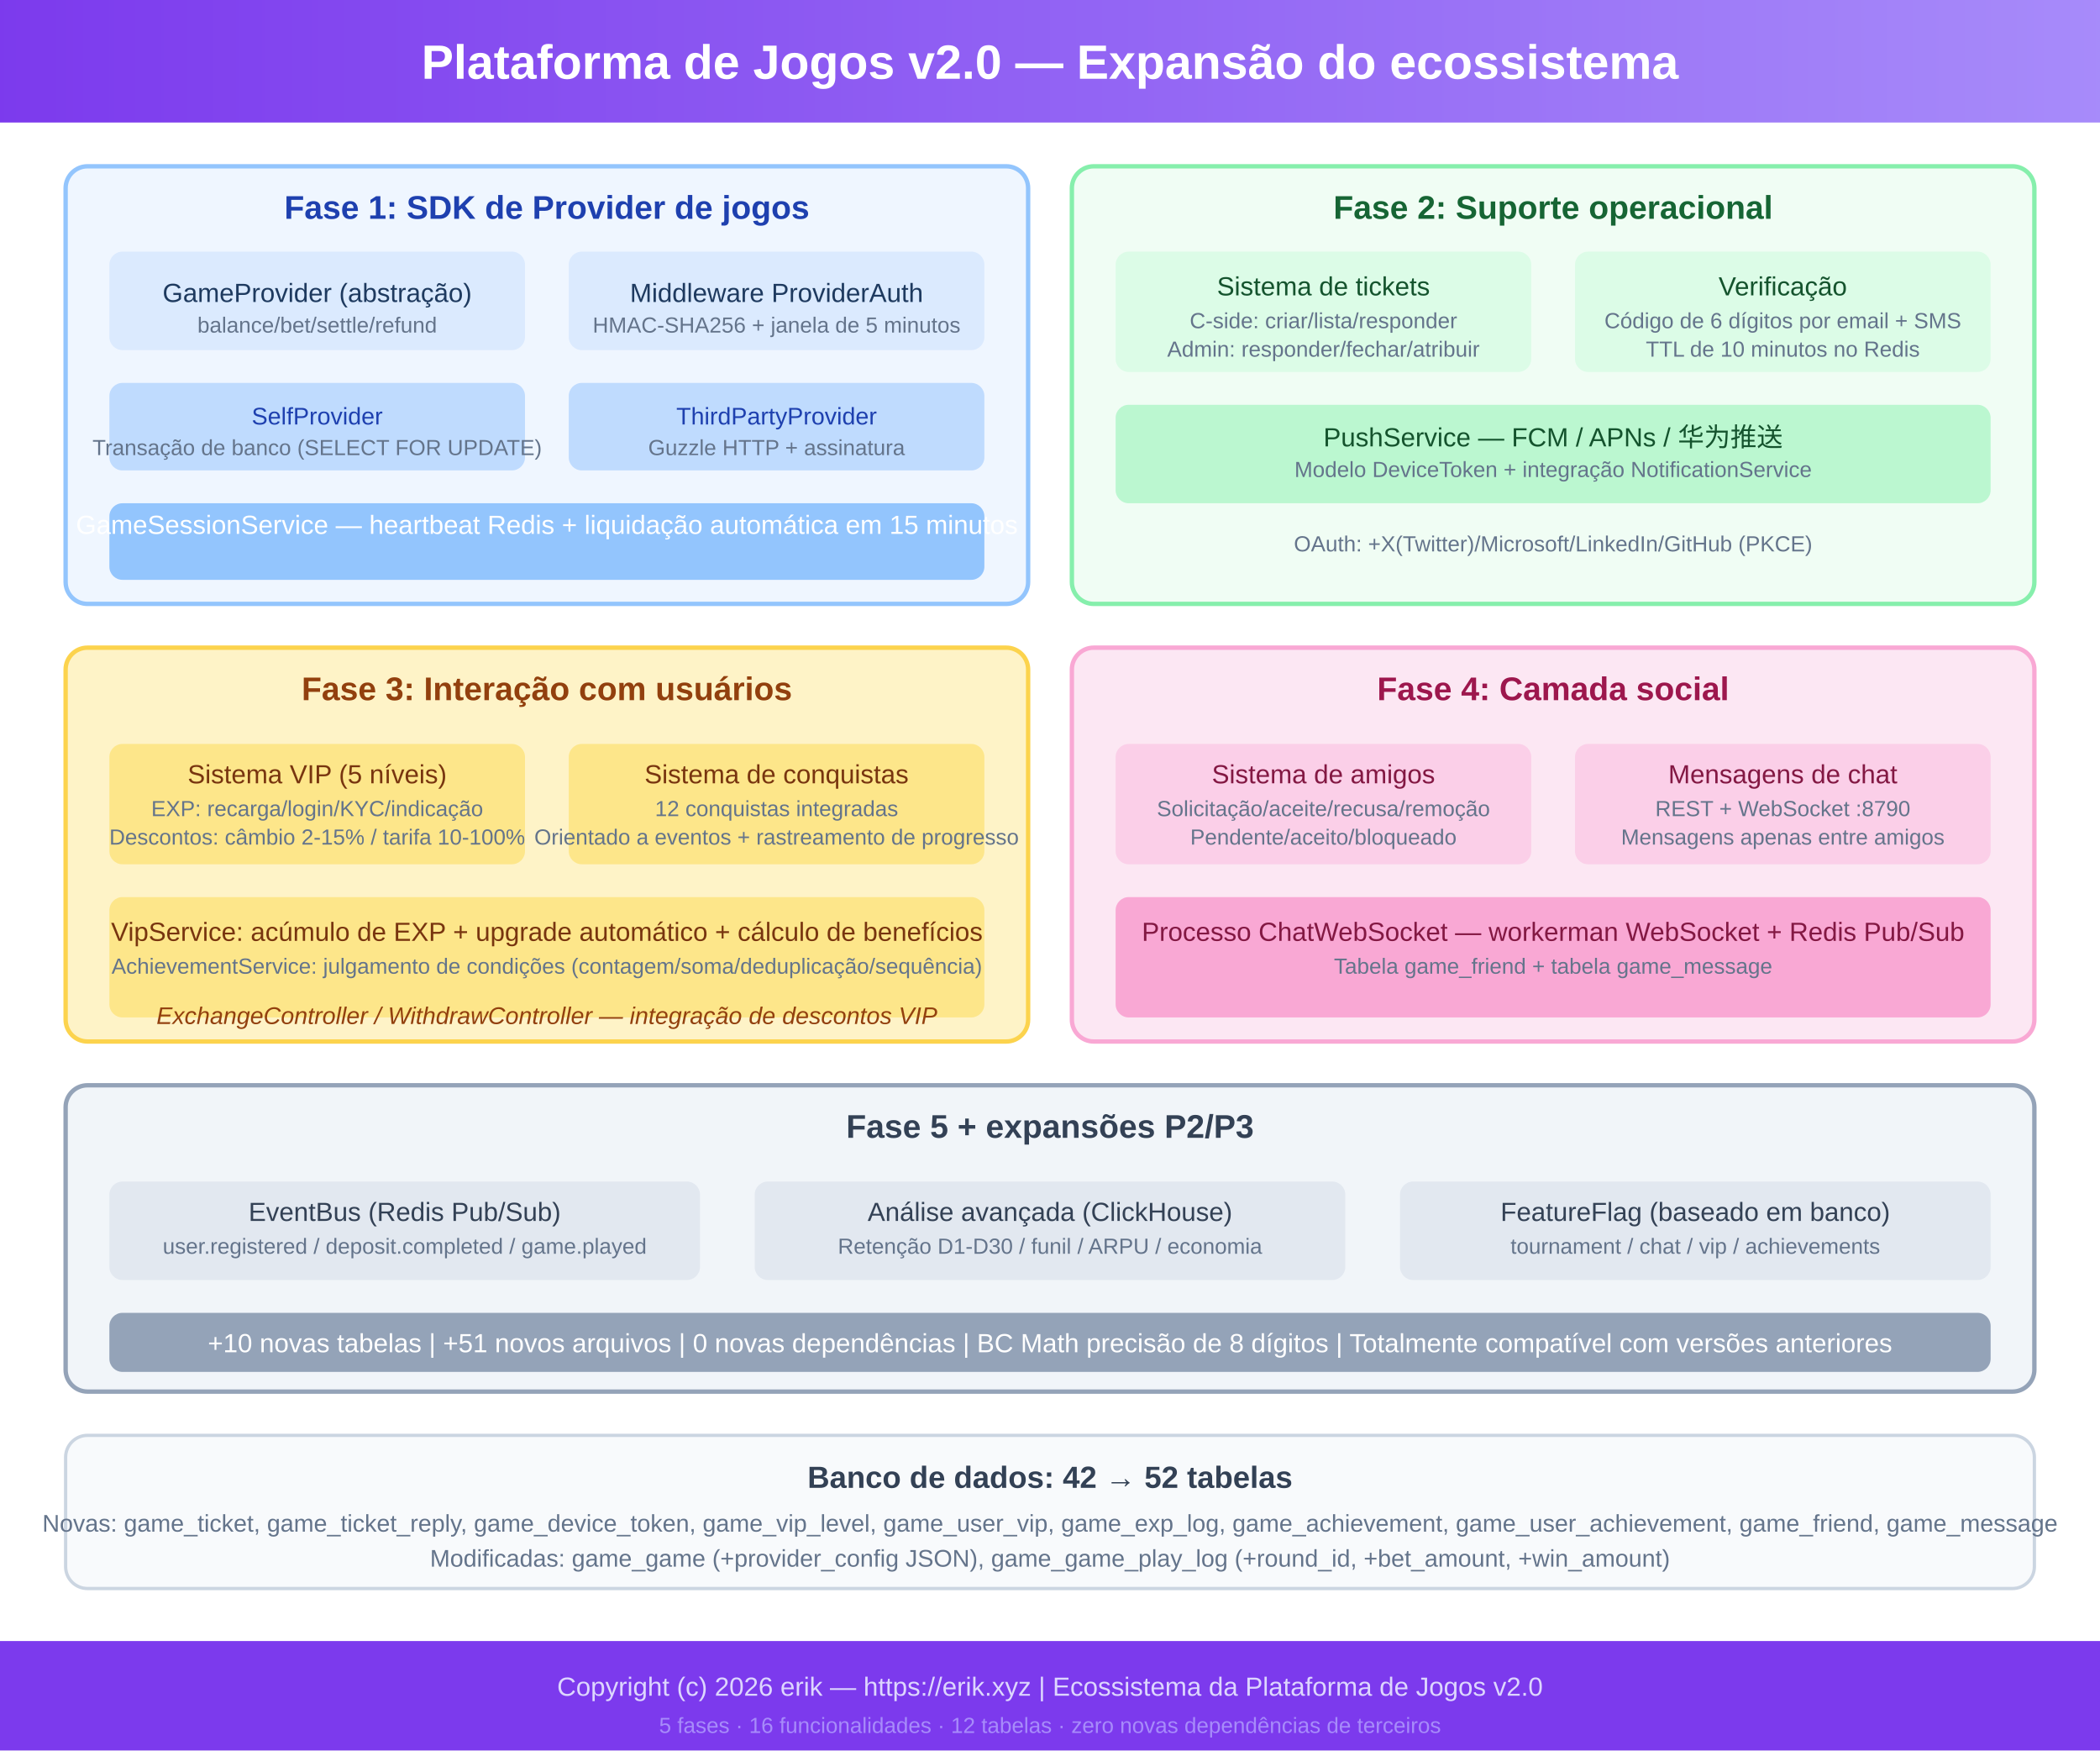
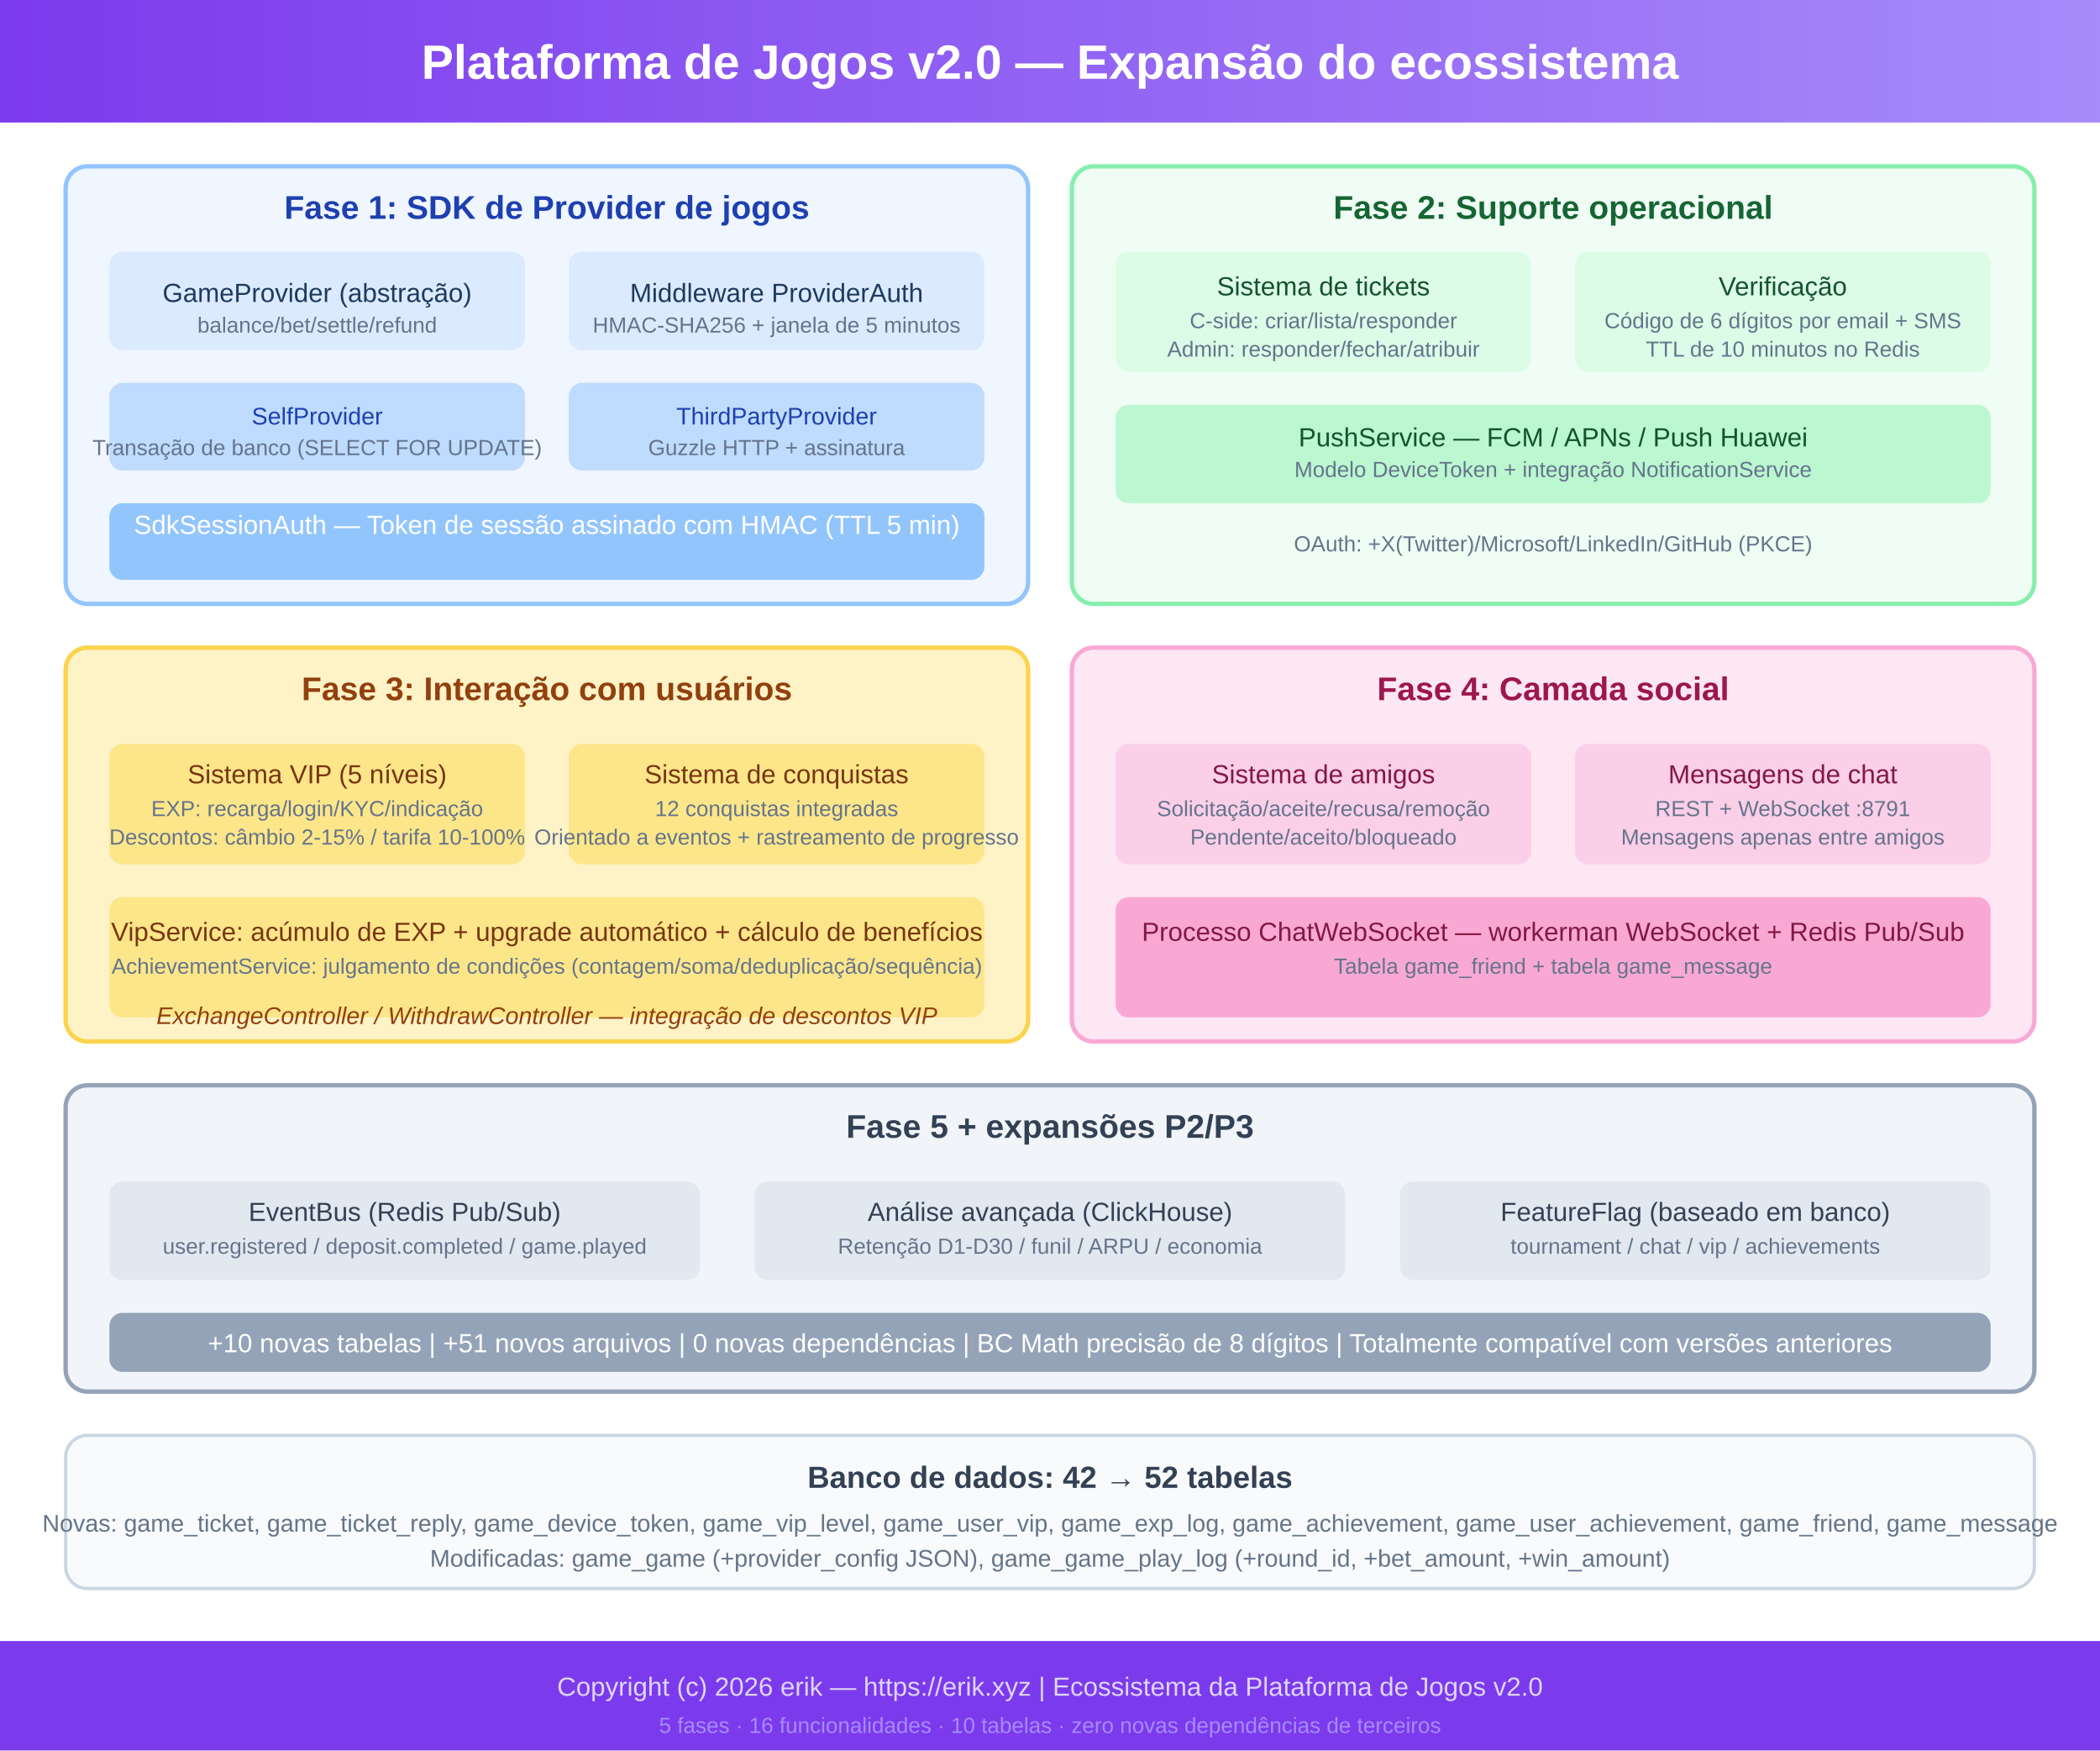
<svg xmlns="http://www.w3.org/2000/svg" viewBox="0 0 960 800" font-family="Arial, 'Noto Sans SC', 'Noto Sans', sans-serif">
  <defs>
    <marker id="arrow" markerWidth="10" markerHeight="7" refX="10" refY="3.5" orient="auto">
      <polygon points="0 0, 10 3.5, 0 7" fill="#64748b" />
    </marker>
    <linearGradient id="hdr" x1="0" y1="0" x2="1" y2="0">
      <stop offset="0%" stop-color="#7c3aed" />
      <stop offset="100%" stop-color="#a78bfa" />
    </linearGradient>
    <linearGradient id="gradNew" x1="0" y1="0" x2="0" y2="1">
      <stop offset="0%" stop-color="#faf5ff" />
      <stop offset="100%" stop-color="#f3e8ff" />
    </linearGradient>
    <linearGradient id="gradProvider" x1="0" y1="0" x2="0" y2="1">
      <stop offset="0%" stop-color="#eff6ff" />
      <stop offset="100%" stop-color="#dbeafe" />
    </linearGradient>
  </defs>
  <rect width="960" height="800" fill="#ffffff" />
  <rect x="0" y="0" width="960" height="56" fill="url(#hdr)" />
  <text x="480" y="36" text-anchor="middle" fill="#fff" font-size="22" font-weight="bold">Plataforma de Jogos v2.0 — Expansão do ecossistema</text>
  <rect x="30" y="76" width="440" height="200" rx="10" fill="#eff6ff" stroke="#93c5fd" stroke-width="2" />
  <text x="250" y="100" text-anchor="middle" fill="#1e40af" font-size="15" font-weight="bold">Fase 1: SDK de Provider de jogos</text>
  <rect x="50" y="115" width="190" height="45" rx="6" fill="#dbeafe" />
  <text x="145" y="138" text-anchor="middle" fill="#1e3a5f" font-size="12">GameProvider (abstração)</text>
  <text x="145" y="152" text-anchor="middle" fill="#64748b" font-size="10">balance/bet/settle/refund</text>
  <rect x="260" y="115" width="190" height="45" rx="6" fill="#dbeafe" />
  <text x="355" y="138" text-anchor="middle" fill="#1e3a5f" font-size="12">Middleware ProviderAuth</text>
  <text x="355" y="152" text-anchor="middle" fill="#64748b" font-size="10">HMAC-SHA256 + janela de 5 minutos</text>
  <rect x="50" y="175" width="190" height="40" rx="6" fill="#bfdbfe" />
  <text x="145" y="194" text-anchor="middle" fill="#1e40af" font-size="11">SelfProvider</text>
  <text x="145" y="208" text-anchor="middle" fill="#64748b" font-size="10">Transação de banco (SELECT FOR UPDATE)</text>
  <rect x="260" y="175" width="190" height="40" rx="6" fill="#bfdbfe" />
  <text x="355" y="194" text-anchor="middle" fill="#1e40af" font-size="11">ThirdPartyProvider</text>
  <text x="355" y="208" text-anchor="middle" fill="#64748b" font-size="10">Guzzle HTTP + assinatura</text>
  <rect x="50" y="230" width="400" height="35" rx="6" fill="#93c5fd" />
-   <text x="250" y="244" text-anchor="middle" fill="#fff" font-size="12">GameSessionService — heartbeat Redis + liquidação automática em 15 minutos</text>
+   <text x="250" y="244" text-anchor="middle" fill="#fff" font-size="12">SdkSessionAuth — Token de sessão assinado com HMAC (TTL 5 min)</text>
  <rect x="490" y="76" width="440" height="200" rx="10" fill="#f0fdf4" stroke="#86efac" stroke-width="2" />
  <text x="710" y="100" text-anchor="middle" fill="#166534" font-size="15" font-weight="bold">Fase 2: Suporte operacional</text>
  <rect x="510" y="115" width="190" height="55" rx="6" fill="#dcfce7" />
  <text x="605" y="135" text-anchor="middle" fill="#14532d" font-size="12">Sistema de tickets</text>
  <text x="605" y="150" text-anchor="middle" fill="#64748b" font-size="10">C-side: criar/lista/responder</text>
  <text x="605" y="163" text-anchor="middle" fill="#64748b" font-size="10">Admin: responder/fechar/atribuir</text>
  <rect x="720" y="115" width="190" height="55" rx="6" fill="#dcfce7" />
  <text x="815" y="135" text-anchor="middle" fill="#14532d" font-size="12">Verificação</text>
  <text x="815" y="150" text-anchor="middle" fill="#64748b" font-size="10">Código de 6 dígitos por email + SMS</text>
  <text x="815" y="163" text-anchor="middle" fill="#64748b" font-size="10">TTL de 10 minutos no Redis</text>
  <rect x="510" y="185" width="400" height="45" rx="6" fill="#bbf7d0" />
-   <text x="710" y="204" text-anchor="middle" fill="#14532d" font-size="12">PushService — FCM / APNs / 华为推送</text>
+   <text x="710" y="204" text-anchor="middle" fill="#14532d" font-size="12">PushService — FCM / APNs / Push Huawei</text>
  <text x="710" y="252" text-anchor="middle" fill="#64748b" font-size="10">OAuth: +X(Twitter)/Microsoft/LinkedIn/GitHub (PKCE)</text>
  <text x="710" y="218" text-anchor="middle" fill="#64748b" font-size="10">Modelo DeviceToken + integração NotificationService</text>
  <rect x="30" y="296" width="440" height="180" rx="10" fill="#fef3c7" stroke="#fcd34d" stroke-width="2" />
  <text x="250" y="320" text-anchor="middle" fill="#92400e" font-size="15" font-weight="bold">Fase 3: Interação com usuários</text>
  <rect x="50" y="340" width="190" height="55" rx="6" fill="#fde68a" />
  <text x="145" y="358" text-anchor="middle" fill="#78350f" font-size="12">Sistema VIP (5 níveis)</text>
  <text x="145" y="373" text-anchor="middle" fill="#64748b" font-size="10">EXP: recarga/login/KYC/indicação</text>
  <text x="145" y="386" text-anchor="middle" fill="#64748b" font-size="10">Descontos: câmbio 2-15% / tarifa 10-100%</text>
  <rect x="260" y="340" width="190" height="55" rx="6" fill="#fde68a" />
  <text x="355" y="358" text-anchor="middle" fill="#78350f" font-size="12">Sistema de conquistas</text>
  <text x="355" y="373" text-anchor="middle" fill="#64748b" font-size="10">12 conquistas integradas</text>
  <text x="355" y="386" text-anchor="middle" fill="#64748b" font-size="10">Orientado a eventos + rastreamento de progresso</text>
  <rect x="50" y="410" width="400" height="55" rx="6" fill="#fde68a" />
  <text x="250" y="430" text-anchor="middle" fill="#78350f" font-size="12">VipService: acúmulo de EXP + upgrade automático + cálculo de benefícios</text>
  <text x="250" y="445" text-anchor="middle" fill="#64748b" font-size="10">AchievementService: julgamento de condições (contagem/soma/deduplicação/sequência)</text>
  <text x="250" y="468" text-anchor="middle" fill="#92400e" font-size="11" font-style="italic">ExchangeController / WithdrawController — integração de descontos VIP</text>
  <rect x="490" y="296" width="440" height="180" rx="10" fill="#fce7f3" stroke="#f9a8d4" stroke-width="2" />
  <text x="710" y="320" text-anchor="middle" fill="#9d174d" font-size="15" font-weight="bold">Fase 4: Camada social</text>
  <rect x="510" y="340" width="190" height="55" rx="6" fill="#fbcfe8" />
  <text x="605" y="358" text-anchor="middle" fill="#831843" font-size="12">Sistema de amigos</text>
  <text x="605" y="373" text-anchor="middle" fill="#64748b" font-size="10">Solicitação/aceite/recusa/remoção</text>
  <text x="605" y="386" text-anchor="middle" fill="#64748b" font-size="10">Pendente/aceito/bloqueado</text>
  <rect x="720" y="340" width="190" height="55" rx="6" fill="#fbcfe8" />
  <text x="815" y="358" text-anchor="middle" fill="#831843" font-size="12">Mensagens de chat</text>
-   <text x="815" y="373" text-anchor="middle" fill="#64748b" font-size="10">REST + WebSocket :8790</text>
+   <text x="815" y="373" text-anchor="middle" fill="#64748b" font-size="10">REST + WebSocket :8791</text>
  <text x="815" y="386" text-anchor="middle" fill="#64748b" font-size="10">Mensagens apenas entre amigos</text>
  <rect x="510" y="410" width="400" height="55" rx="6" fill="#f9a8d4" />
  <text x="710" y="430" text-anchor="middle" fill="#831843" font-size="12">Processo ChatWebSocket — workerman WebSocket + Redis Pub/Sub</text>
  <text x="710" y="445" text-anchor="middle" fill="#64748b" font-size="10">Tabela game_friend + tabela game_message</text>
  <rect x="30" y="496" width="900" height="140" rx="10" fill="#f1f5f9" stroke="#94a3b8" stroke-width="2" />
  <text x="480" y="520" text-anchor="middle" fill="#334155" font-size="15" font-weight="bold">Fase 5 + expansões P2/P3</text>
  <rect x="50" y="540" width="270" height="45" rx="6" fill="#e2e8f0" />
  <text x="185" y="558" text-anchor="middle" fill="#334155" font-size="12">EventBus (Redis Pub/Sub)</text>
  <text x="185" y="573" text-anchor="middle" fill="#64748b" font-size="10">user.registered / deposit.completed / game.played</text>
  <rect x="345" y="540" width="270" height="45" rx="6" fill="#e2e8f0" />
  <text x="480" y="558" text-anchor="middle" fill="#334155" font-size="12">Análise avançada (ClickHouse)</text>
  <text x="480" y="573" text-anchor="middle" fill="#64748b" font-size="10">Retenção D1-D30 / funil / ARPU / economia</text>
  <rect x="640" y="540" width="270" height="45" rx="6" fill="#e2e8f0" />
  <text x="775" y="558" text-anchor="middle" fill="#334155" font-size="12">FeatureFlag (baseado em banco)</text>
  <text x="775" y="573" text-anchor="middle" fill="#64748b" font-size="10">tournament / chat / vip / achievements</text>
  <rect x="50" y="600" width="860" height="27" rx="6" fill="#94a3b8" />
  <text x="480" y="618" text-anchor="middle" fill="#fff" font-size="12">+10 novas tabelas  |  +51 novos arquivos  |  0 novas dependências  |  BC Math precisão de 8 dígitos  |  Totalmente compatível com versões anteriores</text>
  <rect x="30" y="656" width="900" height="70" rx="10" fill="#f8fafc" stroke="#cbd5e1" stroke-width="1.5" />
  <text x="480" y="680" text-anchor="middle" fill="#334155" font-size="14" font-weight="bold">Banco de dados: 42 → 52 tabelas</text>
  <text x="480" y="700" text-anchor="middle" fill="#64748b" font-size="11">Novas: game_ticket, game_ticket_reply, game_device_token, game_vip_level, game_user_vip, game_exp_log, game_achievement, game_user_achievement, game_friend, game_message</text>
  <text x="480" y="716" text-anchor="middle" fill="#64748b" font-size="11">Modificadas: game_game (+provider_config JSON), game_game_play_log (+round_id, +bet_amount, +win_amount)</text>
  <rect x="0" y="750" width="960" height="50" fill="#7c3aed" />
  <text x="480" y="775" text-anchor="middle" fill="#ddd6fe" font-size="12">Copyright (c) 2026 erik — https://erik.xyz | Ecossistema da Plataforma de Jogos v2.0</text>
-   <text x="480" y="792" text-anchor="middle" fill="#a78bfa" font-size="10">5 fases · 16 funcionalidades · 12 tabelas · zero novas dependências de terceiros</text>
+   <text x="480" y="792" text-anchor="middle" fill="#a78bfa" font-size="10">5 fases · 16 funcionalidades · 10 tabelas · zero novas dependências de terceiros</text>
</svg>
